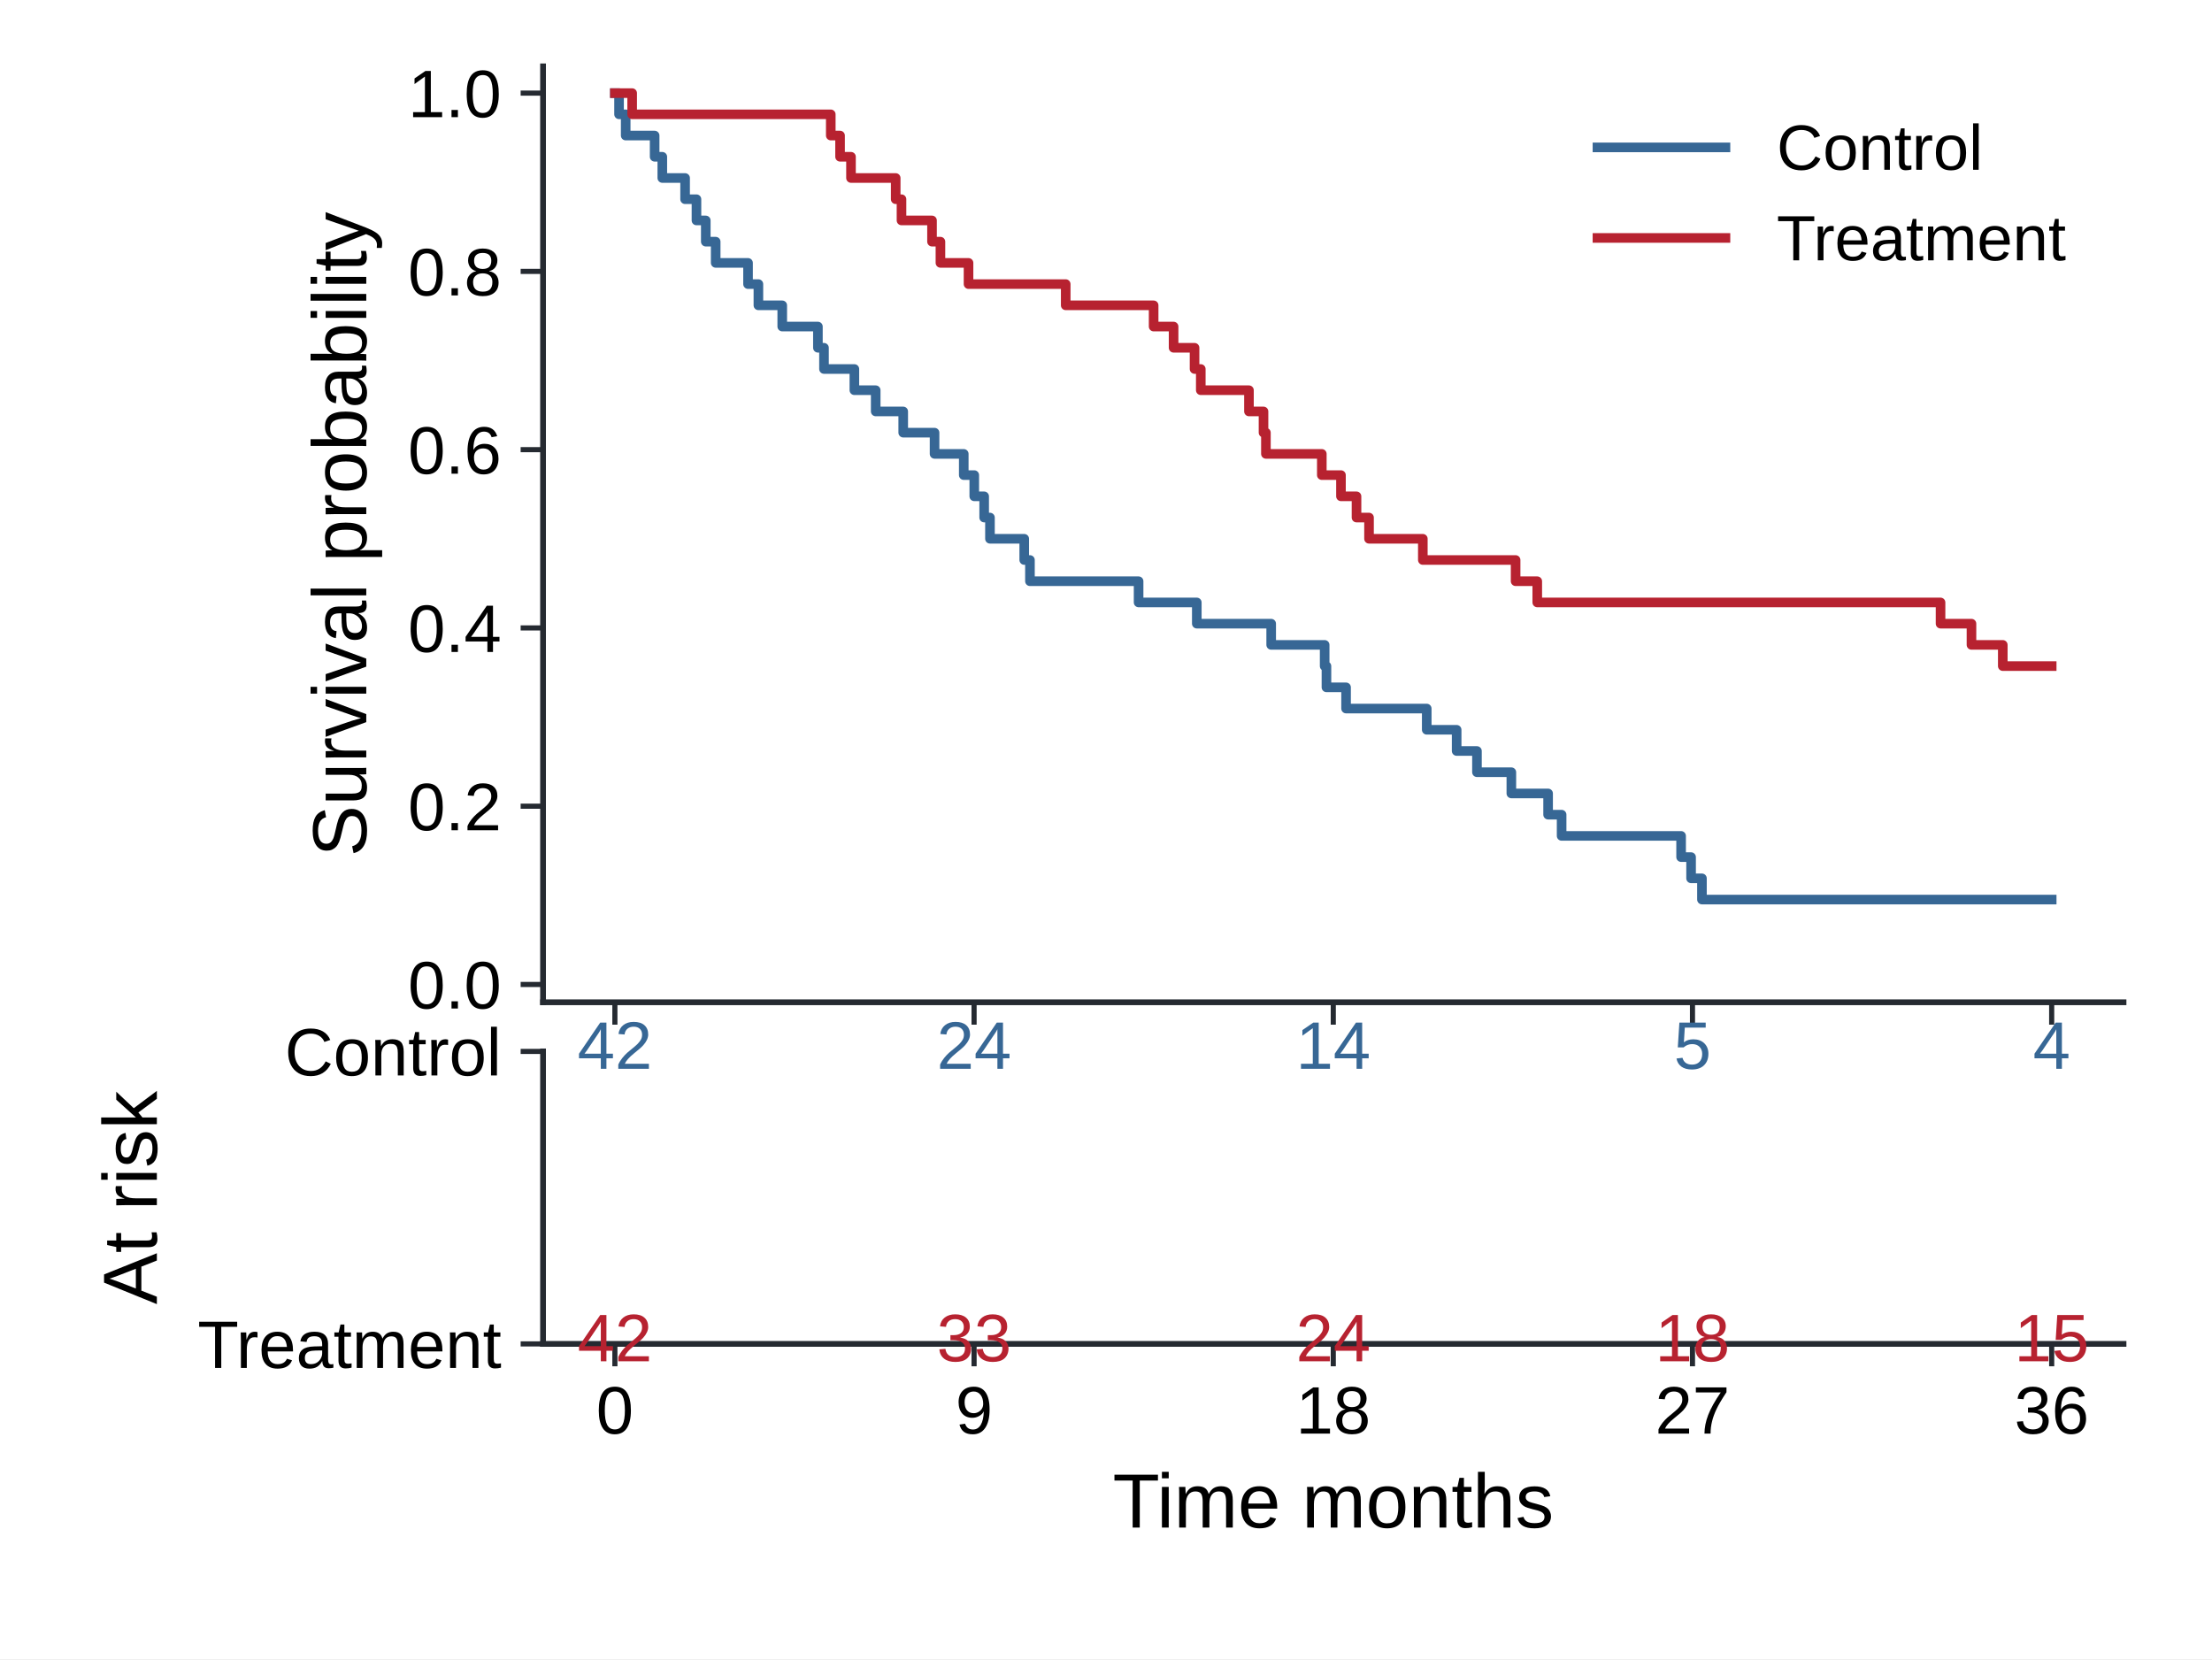
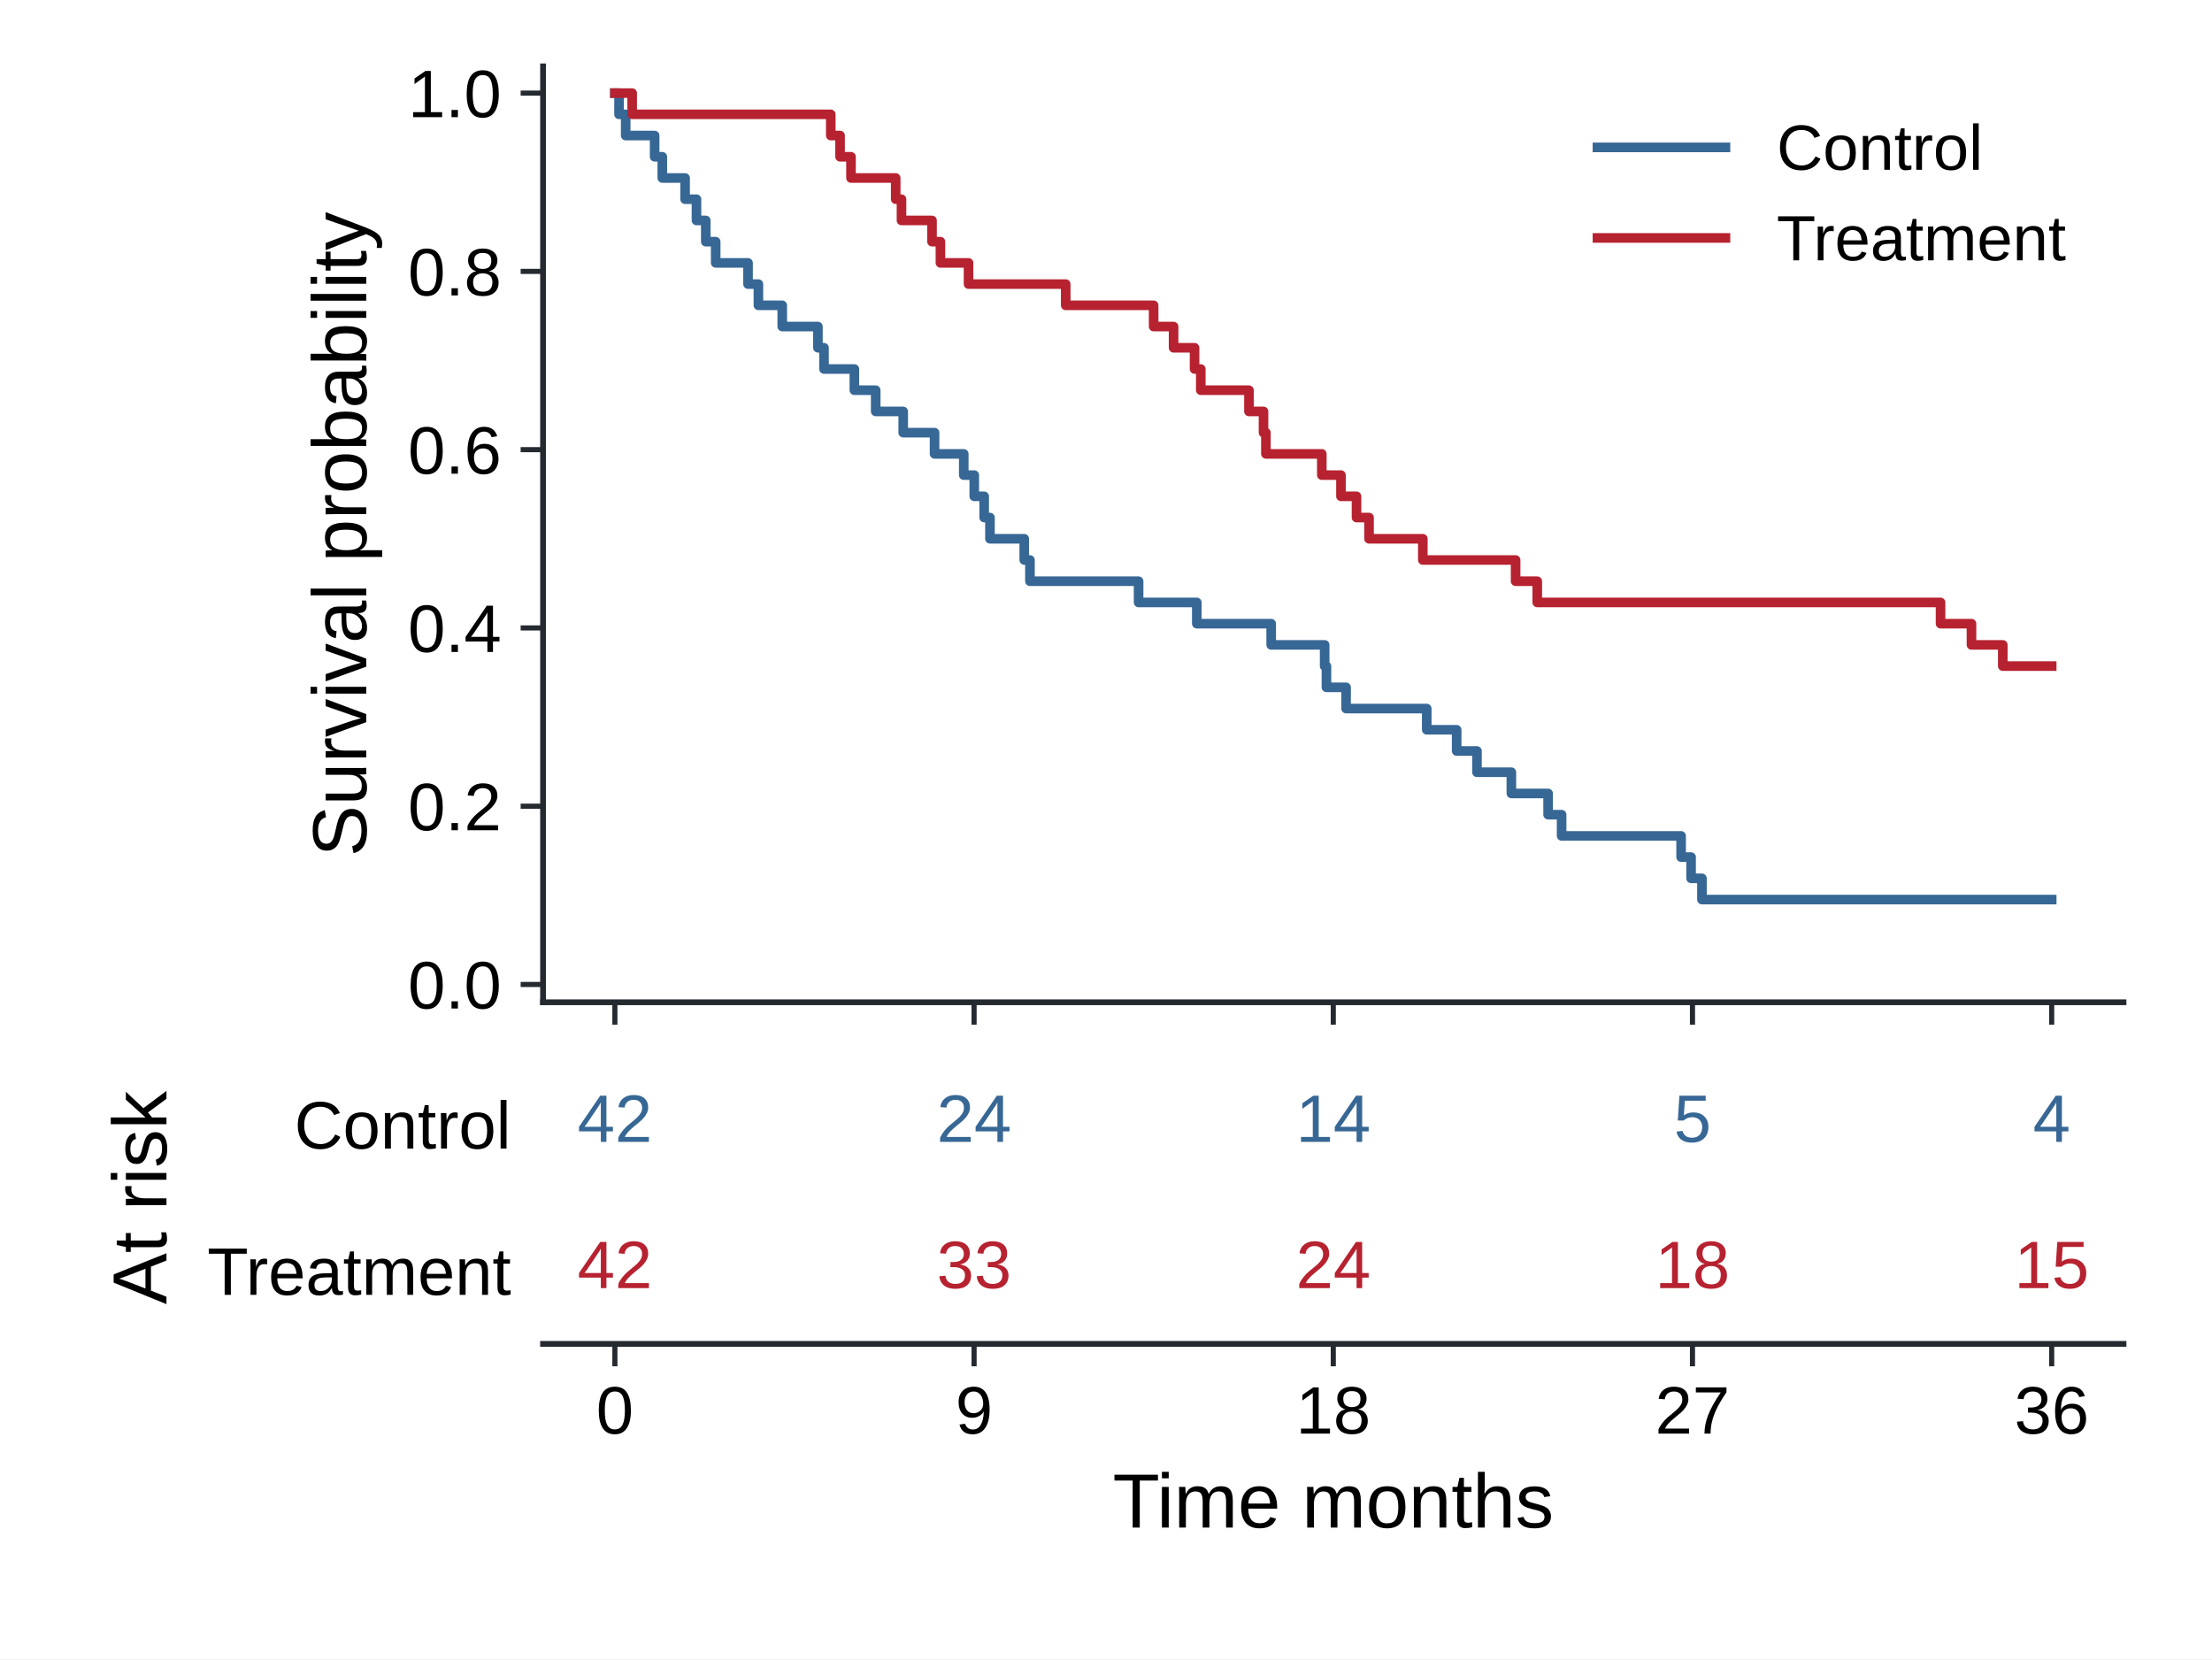
<svg xmlns="http://www.w3.org/2000/svg" xmlns:xlink="http://www.w3.org/1999/xlink" width="345.6pt" height="259.2pt" viewBox="0 0 345.6 259.2" version="1.1">
  <defs>
    <style type="text/css">*{stroke-linejoin: round; stroke-linecap: butt}</style>
  </defs>
  <g id="figure_1">
    <g id="patch_1">
      <path d="M 0 259.2 L 345.6 259.2 L 345.6 0 L 0 0 z " style="fill: #ffffff" />
    </g>
    <g id="axes_1">
      <g id="patch_2">
        <path d="M 84.845 156.583 L 331.776 156.583 L 331.776 10.368 L 84.845 10.368 z " style="fill: #ffffff" />
      </g>
      <g id="matplotlib.axis_1">
        <g id="xtick_1">
          <g id="line2d_1">
            <defs>
-               <path id="mc0a24bba5e" d="M 0 0 L 0 3.5 " style="stroke: #252a31; stroke-width: 0.8" />
+               <path id="m8c2293284a" d="M 0 0 L 0 3.5 " style="stroke: #252a31; stroke-width: 0.8" />
            </defs>
            <g>
-               <use xlink:href="#mc0a24bba5e" x="96.069" y="156.583" style="fill: #252a31; stroke: #252a31; stroke-width: 0.8" />
+               <use xlink:href="#m8c2293284a" x="96.069" y="156.583" style="fill: #252a31; stroke: #252a31; stroke-width: 0.8" />
            </g>
          </g>
        </g>
        <g id="xtick_2">
          <g id="line2d_2">
            <g>
-               <use xlink:href="#mc0a24bba5e" x="152.19" y="156.583" style="fill: #252a31; stroke: #252a31; stroke-width: 0.8" />
+               <use xlink:href="#m8c2293284a" x="152.19" y="156.583" style="fill: #252a31; stroke: #252a31; stroke-width: 0.8" />
            </g>
          </g>
        </g>
        <g id="xtick_3">
          <g id="line2d_3">
            <g>
-               <use xlink:href="#mc0a24bba5e" x="208.31" y="156.583" style="fill: #252a31; stroke: #252a31; stroke-width: 0.8" />
+               <use xlink:href="#m8c2293284a" x="208.31" y="156.583" style="fill: #252a31; stroke: #252a31; stroke-width: 0.8" />
            </g>
          </g>
        </g>
        <g id="xtick_4">
          <g id="line2d_4">
            <g>
-               <use xlink:href="#mc0a24bba5e" x="264.431" y="156.583" style="fill: #252a31; stroke: #252a31; stroke-width: 0.8" />
+               <use xlink:href="#m8c2293284a" x="264.431" y="156.583" style="fill: #252a31; stroke: #252a31; stroke-width: 0.8" />
            </g>
          </g>
        </g>
        <g id="xtick_5">
          <g id="line2d_5">
            <g>
-               <use xlink:href="#mc0a24bba5e" x="320.552" y="156.583" style="fill: #252a31; stroke: #252a31; stroke-width: 0.8" />
+               <use xlink:href="#m8c2293284a" x="320.552" y="156.583" style="fill: #252a31; stroke: #252a31; stroke-width: 0.8" />
            </g>
          </g>
        </g>
      </g>
      <g id="matplotlib.axis_2">
        <g id="ytick_1">
          <g id="line2d_6">
            <defs>
-               <path id="mae8ec66d6e" d="M 0 0 L -3.5 0 " style="stroke: #252a31; stroke-width: 0.8" />
+               <path id="m3d2bb6b413" d="M 0 0 L -3.5 0 " style="stroke: #252a31; stroke-width: 0.8" />
            </defs>
            <g>
-               <use xlink:href="#mae8ec66d6e" x="84.845" y="153.798" style="fill: #252a31; stroke: #252a31; stroke-width: 0.8" />
+               <use xlink:href="#m3d2bb6b413" x="84.845" y="153.798" style="fill: #252a31; stroke: #252a31; stroke-width: 0.8" />
            </g>
          </g>
          <g id="text_1">
            <text style="font: 10.5px 'Arial'; text-anchor: end" x="78.345" y="157.556" transform="rotate(-0, 78.3448, 157.5562)">0.0</text>
          </g>
        </g>
        <g id="ytick_2">
          <g id="line2d_7">
            <g>
-               <use xlink:href="#mae8ec66d6e" x="84.845" y="125.948" style="fill: #252a31; stroke: #252a31; stroke-width: 0.8" />
+               <use xlink:href="#m3d2bb6b413" x="84.845" y="125.948" style="fill: #252a31; stroke: #252a31; stroke-width: 0.8" />
            </g>
          </g>
          <g id="text_2">
            <text style="font: 10.5px 'Arial'; text-anchor: end" x="78.345" y="129.706" transform="rotate(-0, 78.3448, 129.7056)">0.2</text>
          </g>
        </g>
        <g id="ytick_3">
          <g id="line2d_8">
            <g>
-               <use xlink:href="#mae8ec66d6e" x="84.845" y="98.097" style="fill: #252a31; stroke: #252a31; stroke-width: 0.8" />
+               <use xlink:href="#m3d2bb6b413" x="84.845" y="98.097" style="fill: #252a31; stroke: #252a31; stroke-width: 0.8" />
            </g>
          </g>
          <g id="text_3">
            <text style="font: 10.5px 'Arial'; text-anchor: end" x="78.345" y="101.855" transform="rotate(-0, 78.3448, 101.8551)">0.4</text>
          </g>
        </g>
        <g id="ytick_4">
          <g id="line2d_9">
            <g>
-               <use xlink:href="#mae8ec66d6e" x="84.845" y="70.247" style="fill: #252a31; stroke: #252a31; stroke-width: 0.8" />
+               <use xlink:href="#m3d2bb6b413" x="84.845" y="70.247" style="fill: #252a31; stroke: #252a31; stroke-width: 0.8" />
            </g>
          </g>
          <g id="text_4">
            <text style="font: 10.5px 'Arial'; text-anchor: end" x="78.345" y="74.005" transform="rotate(-0, 78.3448, 74.00453)">0.6</text>
          </g>
        </g>
        <g id="ytick_5">
          <g id="line2d_10">
            <g>
-               <use xlink:href="#mae8ec66d6e" x="84.845" y="42.396" style="fill: #252a31; stroke: #252a31; stroke-width: 0.8" />
+               <use xlink:href="#m3d2bb6b413" x="84.845" y="42.396" style="fill: #252a31; stroke: #252a31; stroke-width: 0.8" />
            </g>
          </g>
          <g id="text_5">
            <text style="font: 10.5px 'Arial'; text-anchor: end" x="78.345" y="46.154" transform="rotate(-0, 78.3448, 46.15398)">0.8</text>
          </g>
        </g>
        <g id="ytick_6">
          <g id="line2d_11">
            <g>
-               <use xlink:href="#mae8ec66d6e" x="84.845" y="14.546" style="fill: #252a31; stroke: #252a31; stroke-width: 0.8" />
+               <use xlink:href="#m3d2bb6b413" x="84.845" y="14.546" style="fill: #252a31; stroke: #252a31; stroke-width: 0.8" />
            </g>
          </g>
          <g id="text_6">
            <text style="font: 10.5px 'Arial'; text-anchor: end" x="78.345" y="18.303" transform="rotate(-0, 78.3448, 18.30343)">1.0</text>
          </g>
        </g>
        <g id="text_7">
          <text style="font: 12px 'Arial'; text-anchor: middle" x="57.224" y="83.476" transform="rotate(-90, 57.22418, 83.47569)">Survival probability</text>
        </g>
      </g>
      <g id="line2d_12">
-         <path d="M 96.069 14.546 L 96.719 14.546 L 96.719 17.861 L 97.757 17.861 L 97.757 21.177 L 102.28 21.177 L 102.28 24.492 L 103.478 24.492 L 103.478 27.808 L 107.039 27.808 L 107.039 31.123 L 108.815 31.123 L 108.815 34.439 L 110.27 34.439 L 110.27 37.754 L 111.817 37.754 L 111.817 41.07 L 116.872 41.07 L 116.872 44.385 L 118.491 44.385 L 118.491 47.701 L 122.217 47.701 L 122.217 51.017 L 127.789 51.017 L 127.789 54.332 L 128.74 54.332 L 128.74 57.648 L 133.486 57.648 L 133.486 60.963 L 136.819 60.963 L 136.819 64.279 L 141.117 64.279 L 141.117 67.594 L 146.014 67.594 L 146.014 70.91 L 150.577 70.91 L 150.577 74.225 L 152.219 74.225 L 152.219 77.541 L 153.765 77.541 L 153.765 80.856 L 154.671 80.856 L 154.671 84.172 L 160.025 84.172 L 160.025 87.487 L 160.918 87.487 L 160.918 90.803 L 177.893 90.803 L 177.893 94.119 L 186.986 94.119 L 186.986 97.434 L 198.608 97.434 L 198.608 100.75 L 206.963 100.75 L 206.963 104.065 L 207.243 104.065 L 207.243 107.381 L 210.308 107.381 L 210.308 110.696 L 222.911 110.696 L 222.911 114.012 L 227.585 114.012 L 227.585 117.327 L 230.759 117.327 L 230.759 120.643 L 236.132 120.643 L 236.132 123.958 L 241.874 123.958 L 241.874 127.274 L 243.985 127.274 L 243.985 130.59 L 262.654 130.59 L 262.654 133.905 L 264.213 133.905 L 264.213 137.221 L 265.911 137.221 L 265.911 140.536 L 320.552 140.536 L 320.552 140.536 " clip-path="url(#pe2d5201928)" style="fill: none; stroke: #376795; stroke-width: 1.5; stroke-linecap: square" />
+         <path d="M 96.069 14.546 L 96.719 14.546 L 96.719 17.861 L 97.757 17.861 L 97.757 21.177 L 102.28 21.177 L 102.28 24.492 L 103.478 24.492 L 103.478 27.808 L 107.039 27.808 L 107.039 31.123 L 108.815 31.123 L 108.815 34.439 L 110.27 34.439 L 110.27 37.754 L 111.817 37.754 L 111.817 41.07 L 116.872 41.07 L 116.872 44.385 L 118.491 44.385 L 118.491 47.701 L 122.217 47.701 L 122.217 51.017 L 127.789 51.017 L 127.789 54.332 L 128.74 54.332 L 128.74 57.648 L 133.486 57.648 L 133.486 60.963 L 136.819 60.963 L 136.819 64.279 L 141.117 64.279 L 141.117 67.594 L 146.014 67.594 L 146.014 70.91 L 150.577 70.91 L 150.577 74.225 L 152.219 74.225 L 152.219 77.541 L 153.765 77.541 L 153.765 80.856 L 154.671 80.856 L 154.671 84.172 L 160.025 84.172 L 160.025 87.487 L 160.918 87.487 L 160.918 90.803 L 177.893 90.803 L 177.893 94.119 L 186.986 94.119 L 186.986 97.434 L 198.608 97.434 L 198.608 100.75 L 206.963 100.75 L 206.963 104.065 L 207.243 104.065 L 207.243 107.381 L 210.308 107.381 L 210.308 110.696 L 222.911 110.696 L 222.911 114.012 L 227.585 114.012 L 227.585 117.327 L 230.759 117.327 L 230.759 120.643 L 236.132 120.643 L 236.132 123.958 L 241.874 123.958 L 241.874 127.274 L 243.985 127.274 L 243.985 130.59 L 262.654 130.59 L 262.654 133.905 L 264.213 133.905 L 264.213 137.221 L 265.911 137.221 L 265.911 140.536 L 320.552 140.536 L 320.552 140.536 " clip-path="url(#pc9e716dec4)" style="fill: none; stroke: #376795; stroke-width: 1.5; stroke-linecap: square" />
      </g>
      <g id="line2d_13">
-         <path d="M 96.069 14.546 L 98.768 14.546 L 98.768 17.861 L 129.799 17.861 L 129.799 21.177 L 131.25 21.177 L 131.25 24.492 L 132.959 24.492 L 132.959 27.808 L 139.943 27.808 L 139.943 31.123 L 140.848 31.123 L 140.848 34.439 L 145.617 34.439 L 145.617 37.754 L 146.932 37.754 L 146.932 41.07 L 151.322 41.07 L 151.322 44.385 L 166.506 44.385 L 166.506 47.701 L 180.242 47.701 L 180.242 51.017 L 183.36 51.017 L 183.36 54.332 L 186.636 54.332 L 186.636 57.648 L 187.609 57.648 L 187.609 60.963 L 195.136 60.963 L 195.136 64.279 L 197.41 64.279 L 197.41 67.594 L 197.784 67.594 L 197.784 70.91 L 206.518 70.91 L 206.518 74.225 L 209.512 74.225 L 209.512 77.541 L 211.94 77.541 L 211.94 80.856 L 213.895 80.856 L 213.895 84.172 L 222.301 84.172 L 222.301 87.487 L 236.797 87.487 L 236.797 90.803 L 240.18 90.803 L 240.18 94.119 L 303.188 94.119 L 303.188 97.434 L 308.021 97.434 L 308.021 100.75 L 312.912 100.75 L 312.912 104.065 L 320.552 104.065 L 320.552 104.065 " clip-path="url(#pe2d5201928)" style="fill: none; stroke: #b72230; stroke-width: 1.5; stroke-linecap: square" />
+         <path d="M 96.069 14.546 L 98.768 14.546 L 98.768 17.861 L 129.799 17.861 L 129.799 21.177 L 131.25 21.177 L 131.25 24.492 L 132.959 24.492 L 132.959 27.808 L 139.943 27.808 L 139.943 31.123 L 140.848 31.123 L 140.848 34.439 L 145.617 34.439 L 145.617 37.754 L 146.932 37.754 L 146.932 41.07 L 151.322 41.07 L 151.322 44.385 L 166.506 44.385 L 166.506 47.701 L 180.242 47.701 L 180.242 51.017 L 183.36 51.017 L 183.36 54.332 L 186.636 54.332 L 186.636 57.648 L 187.609 57.648 L 187.609 60.963 L 195.136 60.963 L 195.136 64.279 L 197.41 64.279 L 197.41 67.594 L 197.784 67.594 L 197.784 70.91 L 206.518 70.91 L 206.518 74.225 L 209.512 74.225 L 209.512 77.541 L 211.94 77.541 L 211.94 80.856 L 213.895 80.856 L 213.895 84.172 L 222.301 84.172 L 222.301 87.487 L 236.797 87.487 L 236.797 90.803 L 240.18 90.803 L 240.18 94.119 L 303.188 94.119 L 303.188 97.434 L 308.021 97.434 L 308.021 100.75 L 312.912 100.75 L 312.912 104.065 L 320.552 104.065 L 320.552 104.065 " clip-path="url(#pc9e716dec4)" style="fill: none; stroke: #b72230; stroke-width: 1.5; stroke-linecap: square" />
      </g>
      <g id="patch_3">
        <path d="M 84.845 156.583 L 84.845 10.368 " style="fill: none; stroke: #252a31; stroke-width: 0.9; stroke-linejoin: miter; stroke-linecap: square" />
      </g>
      <g id="patch_4">
        <path d="M 84.845 156.583 L 331.776 156.583 " style="fill: none; stroke: #252a31; stroke-width: 0.9; stroke-linejoin: miter; stroke-linecap: square" />
      </g>
      <g id="legend_1">
        <g id="line2d_14">
          <path d="M 249.584 23.026 L 259.584 23.026 L 259.584 23.026 L 269.584 23.026 L 269.584 23.026 " style="fill: none; stroke: #376795; stroke-width: 1.5; stroke-linecap: square" />
        </g>
        <g id="text_8">
          <text style="font: 10px 'Arial'; text-anchor: start" x="277.584" y="26.526" transform="rotate(-0, 277.5838, 26.52581)">Control</text>
        </g>
        <g id="line2d_15">
          <path d="M 249.584 37.171 L 259.584 37.171 L 259.584 37.171 L 269.584 37.171 L 269.584 37.171 " style="fill: none; stroke: #b72230; stroke-width: 1.5; stroke-linecap: square" />
        </g>
        <g id="text_9">
          <text style="font: 10px 'Arial'; text-anchor: start" x="277.584" y="40.671" transform="rotate(-0, 277.5838, 40.67113)">Treatment</text>
        </g>
      </g>
    </g>
    <g id="axes_2">
      <g id="patch_5">
        <path d="M 84.845 209.952 L 331.776 209.952 L 331.776 164.26 L 84.845 164.26 z " style="fill: #ffffff" />
      </g>
      <g id="matplotlib.axis_3">
        <g id="xtick_6">
          <g id="line2d_16">
            <g>
-               <use xlink:href="#mc0a24bba5e" x="96.069" y="209.952" style="fill: #252a31; stroke: #252a31; stroke-width: 0.8" />
+               <use xlink:href="#m8c2293284a" x="96.069" y="209.952" style="fill: #252a31; stroke: #252a31; stroke-width: 0.8" />
            </g>
          </g>
          <g id="text_10">
            <text style="font: 10.5px 'Arial'; text-anchor: middle" x="96.069" y="223.968" transform="rotate(-0, 96.06894, 223.9677)">0</text>
          </g>
        </g>
        <g id="xtick_7">
          <g id="line2d_17">
            <g>
-               <use xlink:href="#mc0a24bba5e" x="152.19" y="209.952" style="fill: #252a31; stroke: #252a31; stroke-width: 0.8" />
+               <use xlink:href="#m8c2293284a" x="152.19" y="209.952" style="fill: #252a31; stroke: #252a31; stroke-width: 0.8" />
            </g>
          </g>
          <g id="text_11">
            <text style="font: 10.5px 'Arial'; text-anchor: middle" x="152.19" y="223.968" transform="rotate(-0, 152.1897, 223.9677)">9</text>
          </g>
        </g>
        <g id="xtick_8">
          <g id="line2d_18">
            <g>
-               <use xlink:href="#mc0a24bba5e" x="208.31" y="209.952" style="fill: #252a31; stroke: #252a31; stroke-width: 0.8" />
+               <use xlink:href="#m8c2293284a" x="208.31" y="209.952" style="fill: #252a31; stroke: #252a31; stroke-width: 0.8" />
            </g>
          </g>
          <g id="text_12">
            <text style="font: 10.5px 'Arial'; text-anchor: middle" x="208.31" y="223.968" transform="rotate(-0, 208.3104, 223.9677)">18</text>
          </g>
        </g>
        <g id="xtick_9">
          <g id="line2d_19">
            <g>
-               <use xlink:href="#mc0a24bba5e" x="264.431" y="209.952" style="fill: #252a31; stroke: #252a31; stroke-width: 0.8" />
+               <use xlink:href="#m8c2293284a" x="264.431" y="209.952" style="fill: #252a31; stroke: #252a31; stroke-width: 0.8" />
            </g>
          </g>
          <g id="text_13">
            <text style="font: 10.5px 'Arial'; text-anchor: middle" x="264.431" y="223.968" transform="rotate(-0, 264.4311, 223.9677)">27</text>
          </g>
        </g>
        <g id="xtick_10">
          <g id="line2d_20">
            <g>
-               <use xlink:href="#mc0a24bba5e" x="320.552" y="209.952" style="fill: #252a31; stroke: #252a31; stroke-width: 0.8" />
+               <use xlink:href="#m8c2293284a" x="320.552" y="209.952" style="fill: #252a31; stroke: #252a31; stroke-width: 0.8" />
            </g>
          </g>
          <g id="text_14">
            <text style="font: 10.5px 'Arial'; text-anchor: middle" x="320.552" y="223.968" transform="rotate(-0, 320.5519, 223.9677)">36</text>
          </g>
        </g>
        <g id="text_15">
          <text style="font: 12px 'Arial'; text-anchor: middle" x="208.31" y="238.644" transform="rotate(-0, 208.3104, 238.644)">Time months</text>
        </g>
      </g>
      <g id="matplotlib.axis_4">
        <g id="ytick_7">
-           <g id="line2d_21">
-             <g>
-               <use xlink:href="#mae8ec66d6e" x="84.845" y="164.26" style="fill: #252a31; stroke: #252a31; stroke-width: 0.8" />
-             </g>
-           </g>
+           <g id="line2d_21" />
          <g id="text_16">
-             <text style="font: 10.5px 'Arial'; text-anchor: end" x="78.345" y="168.018" transform="rotate(-0, 78.3448, 168.0175)">Control</text>
+             <text style="font: 10.5px 'Arial'; text-anchor: end" x="79.845" y="179.441" transform="rotate(-0, 79.8448, 179.4406)">Control</text>
          </g>
        </g>
        <g id="ytick_8">
-           <g id="line2d_22">
-             <g>
-               <use xlink:href="#mae8ec66d6e" x="84.845" y="209.952" style="fill: #252a31; stroke: #252a31; stroke-width: 0.8" />
-             </g>
-           </g>
+           <g id="line2d_22" />
          <g id="text_17">
-             <text style="font: 10.5px 'Arial'; text-anchor: end" x="78.345" y="213.71" transform="rotate(-0, 78.3448, 213.7099)">Treatment</text>
+             <text style="font: 10.5px 'Arial'; text-anchor: end" x="79.845" y="202.287" transform="rotate(-0, 79.8448, 202.2868)">Treatment</text>
          </g>
        </g>
        <g id="text_18">
-           <text style="font: 12px 'Arial'; text-anchor: middle" x="24.508" y="187.106" transform="rotate(-90, 24.508, 187.1058)">At risk</text>
+           <text style="font: 12px 'Arial'; text-anchor: middle" x="26.008" y="187.106" transform="rotate(-90, 26.008, 187.1058)">At risk</text>
        </g>
      </g>
      <g id="patch_6">
-         <path d="M 84.845 209.952 L 84.845 164.26 " style="fill: none; stroke: #252a31; stroke-width: 0.9; stroke-linejoin: miter; stroke-linecap: square" />
-       </g>
-       <g id="patch_7">
        <path d="M 84.845 209.952 L 331.776 209.952 " style="fill: none; stroke: #252a31; stroke-width: 0.9; stroke-linejoin: miter; stroke-linecap: square" />
      </g>
      <g id="text_19">
-         <text style="fill: #376795; font: 10.5px 'Arial'; text-anchor: middle" x="96.069" y="166.974" transform="rotate(-0, 96.06894, 166.9741)">42</text>
+         <text style="fill: #376795; font: 10.5px 'Arial'; text-anchor: middle" x="96.069" y="178.397" transform="rotate(-0, 96.06894, 178.3972)">42</text>
      </g>
      <g id="text_20">
-         <text style="fill: #376795; font: 10.5px 'Arial'; text-anchor: middle" x="152.19" y="166.974" transform="rotate(-0, 152.1897, 166.9741)">24</text>
+         <text style="fill: #376795; font: 10.5px 'Arial'; text-anchor: middle" x="152.19" y="178.397" transform="rotate(-0, 152.1897, 178.3972)">24</text>
      </g>
      <g id="text_21">
-         <text style="fill: #376795; font: 10.5px 'Arial'; text-anchor: middle" x="208.31" y="166.974" transform="rotate(-0, 208.3104, 166.9741)">14</text>
+         <text style="fill: #376795; font: 10.5px 'Arial'; text-anchor: middle" x="208.31" y="178.397" transform="rotate(-0, 208.3104, 178.3972)">14</text>
      </g>
      <g id="text_22">
-         <text style="fill: #376795; font: 10.5px 'Arial'; text-anchor: middle" x="264.431" y="166.974" transform="rotate(-0, 264.4311, 166.9741)">5</text>
+         <text style="fill: #376795; font: 10.5px 'Arial'; text-anchor: middle" x="264.431" y="178.397" transform="rotate(-0, 264.4311, 178.3972)">5</text>
      </g>
      <g id="text_23">
-         <text style="fill: #376795; font: 10.5px 'Arial'; text-anchor: middle" x="320.552" y="166.974" transform="rotate(-0, 320.5519, 166.9741)">4</text>
+         <text style="fill: #376795; font: 10.5px 'Arial'; text-anchor: middle" x="320.552" y="178.397" transform="rotate(-0, 320.5519, 178.3972)">4</text>
      </g>
      <g id="text_24">
-         <text style="fill: #b72230; font: 10.5px 'Arial'; text-anchor: middle" x="96.069" y="212.666" transform="rotate(-0, 96.06894, 212.6664)">42</text>
+         <text style="fill: #b72230; font: 10.5px 'Arial'; text-anchor: middle" x="96.069" y="201.243" transform="rotate(-0, 96.06894, 201.2433)">42</text>
      </g>
      <g id="text_25">
-         <text style="fill: #b72230; font: 10.5px 'Arial'; text-anchor: middle" x="152.19" y="212.666" transform="rotate(-0, 152.1897, 212.6664)">33</text>
+         <text style="fill: #b72230; font: 10.5px 'Arial'; text-anchor: middle" x="152.19" y="201.243" transform="rotate(-0, 152.1897, 201.2433)">33</text>
      </g>
      <g id="text_26">
-         <text style="fill: #b72230; font: 10.5px 'Arial'; text-anchor: middle" x="208.31" y="212.666" transform="rotate(-0, 208.3104, 212.6664)">24</text>
+         <text style="fill: #b72230; font: 10.5px 'Arial'; text-anchor: middle" x="208.31" y="201.243" transform="rotate(-0, 208.3104, 201.2433)">24</text>
      </g>
      <g id="text_27">
-         <text style="fill: #b72230; font: 10.5px 'Arial'; text-anchor: middle" x="264.431" y="212.666" transform="rotate(-0, 264.4311, 212.6664)">18</text>
+         <text style="fill: #b72230; font: 10.5px 'Arial'; text-anchor: middle" x="264.431" y="201.243" transform="rotate(-0, 264.4311, 201.2433)">18</text>
      </g>
      <g id="text_28">
-         <text style="fill: #b72230; font: 10.5px 'Arial'; text-anchor: middle" x="320.552" y="212.666" transform="rotate(-0, 320.5519, 212.6664)">15</text>
+         <text style="fill: #b72230; font: 10.5px 'Arial'; text-anchor: middle" x="320.552" y="201.243" transform="rotate(-0, 320.5519, 201.2433)">15</text>
      </g>
    </g>
  </g>
  <defs>
-     <clipPath id="pe2d5201928">
+     <clipPath id="pc9e716dec4">
      <rect x="84.845" y="10.368" width="246.931" height="146.215" />
    </clipPath>
  </defs>
</svg>
